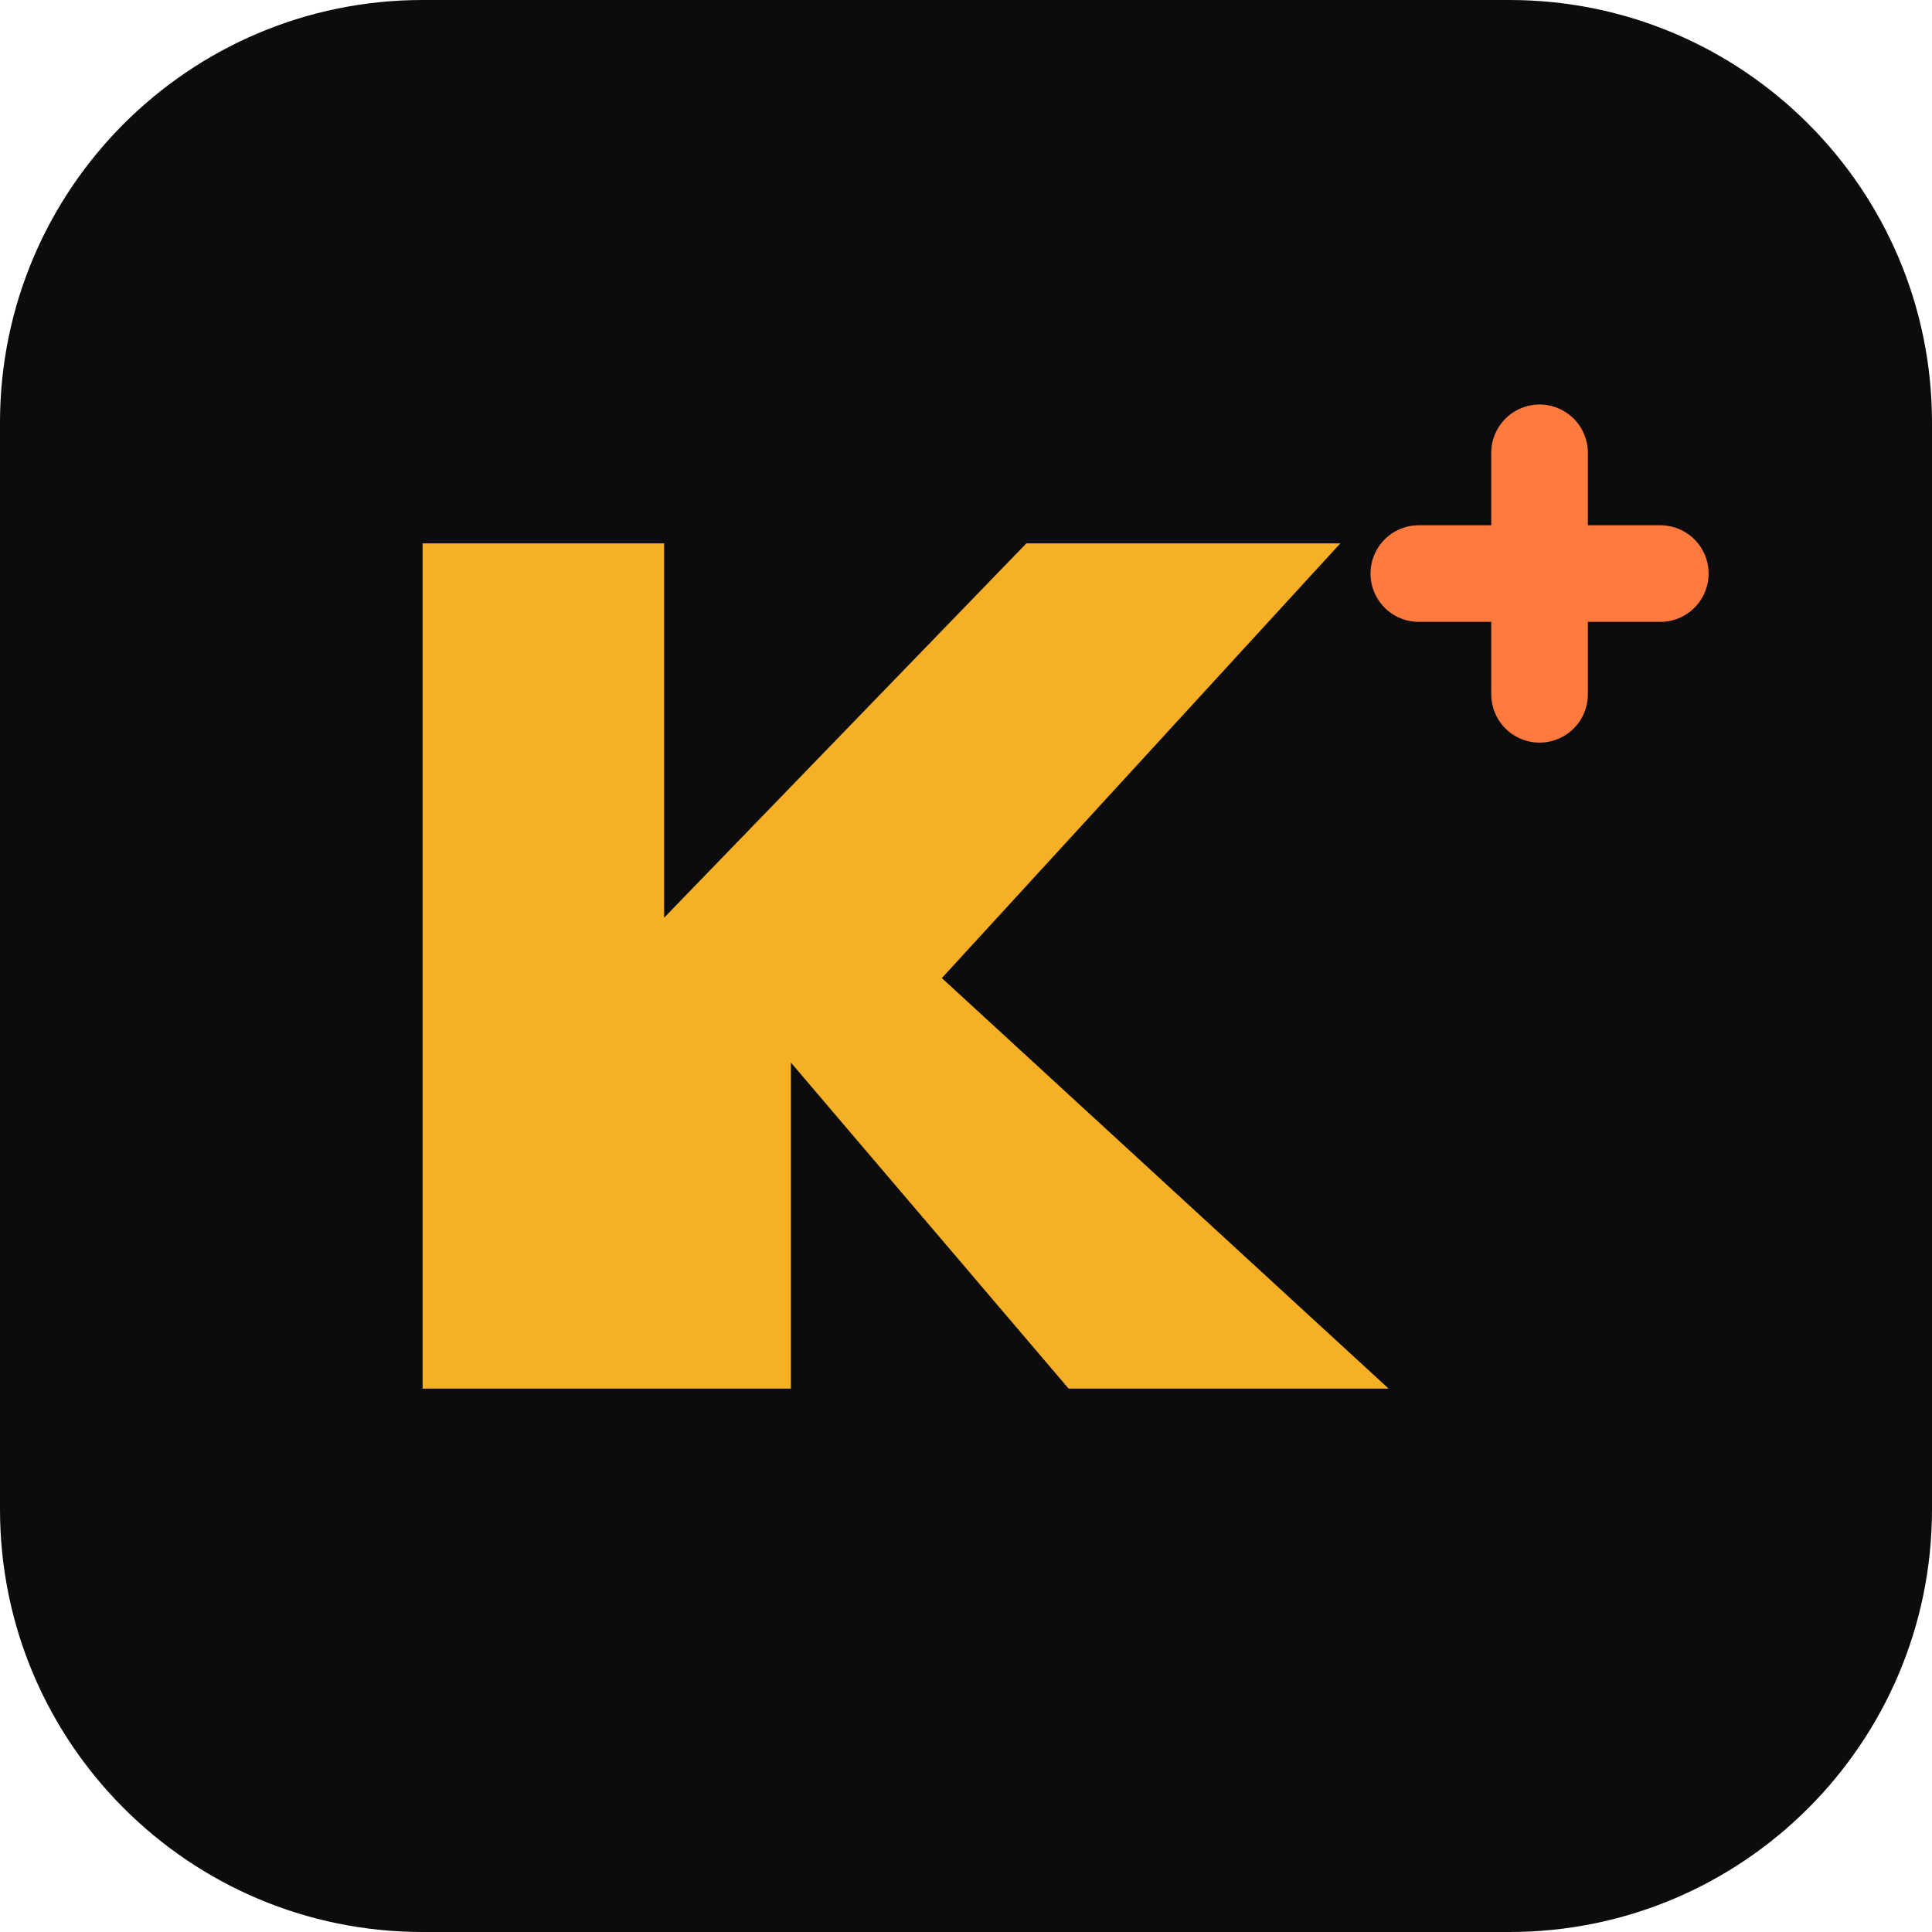
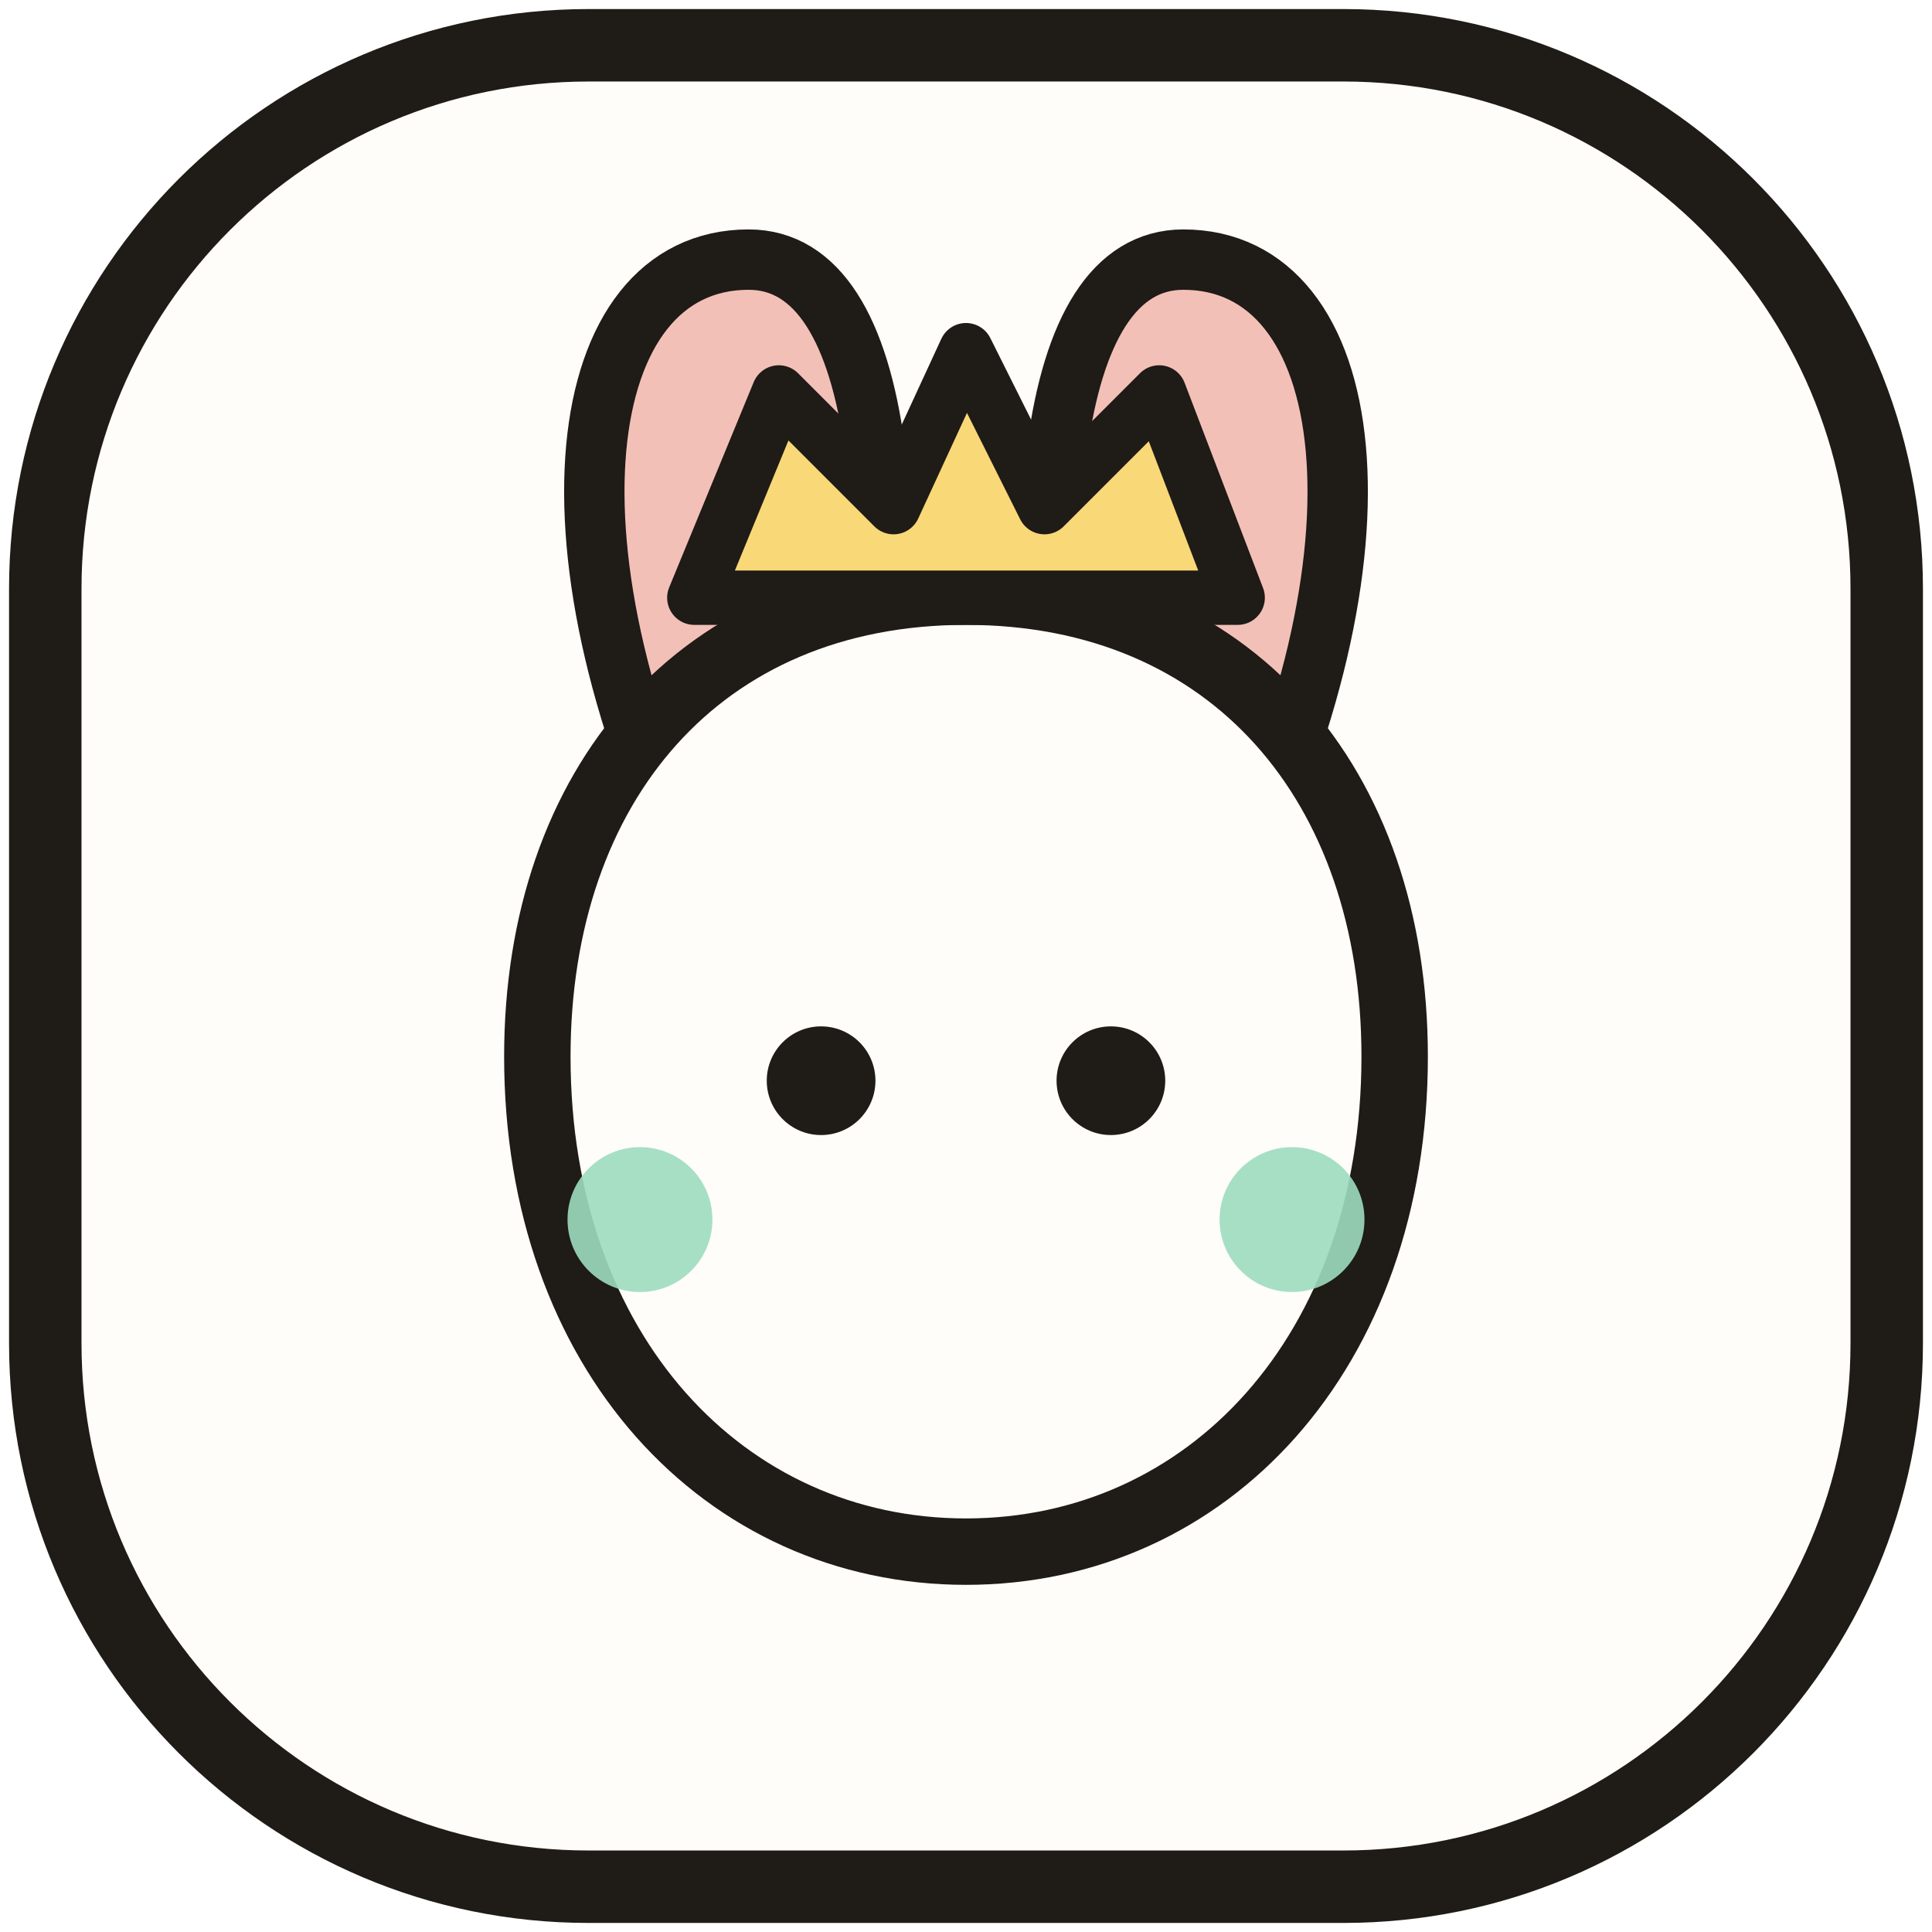
<svg xmlns="http://www.w3.org/2000/svg" viewBox="0 0 32 32">
-   <rect width="32" height="32" rx="7" fill="#0c0c0f" />
-   <path d="M7 23V9h4v6.2L17 9h5.2l-6.6 7.2L23 23h-5.3l-4.6-5.4V23H7Z" fill="#f5b025" />
-   <path d="M25.5 7.5v4M23.5 9.5h4" stroke="#ff7a3d" stroke-width="1.6" stroke-linecap="round" />
+   <rect x="0.75" y="0.75" width="30.5" height="30.5" rx="9" fill="#FFFDF9" stroke="#1F1B16" stroke-width="1.2" />
+   <path d="M11.7 14.9C8.8 9.1 9.5 4.3 12.4 4.3c2.3 0 2.7 4.7 1.7 10.8" fill="#F3C0B8" stroke="#1F1B16" stroke-width="1" stroke-linejoin="round" />
+   <path d="M20.3 14.9c2.9-5.8 2.2-10.6-.7-10.6-2.3 0-2.7 4.7-1.7 10.8" fill="#F3C0B8" stroke="#1F1B16" stroke-width="1" stroke-linejoin="round" />
+   <path d="M16 9.8c4.4 0 7.1 3.2 7.1 7.7 0 4.9-3.1 8.2-7.1 8.2s-7.1-3.3-7.1-8.2c0-4.5 2.7-7.7 7.1-7.7Z" fill="#FFFDF9" stroke="#1F1B16" stroke-width="1.1" />
+   <path d="m11.5 9.9 1.4-3.4 1.9 1.9L16 5.8l1.3 2.6 1.9-1.9 1.3 3.4Z" fill="#F9D878" stroke="#1F1B16" stroke-width="0.9" stroke-linejoin="round" />
+   <circle cx="13.6" cy="17.9" r="0.9" fill="#1F1B16" />
+   <circle cx="18.4" cy="17.9" r="0.9" fill="#1F1B16" />
+   <circle cx="10.6" cy="20.2" r="1.2" fill="#9DDCBF" opacity="0.9" />
+   <circle cx="21.4" cy="20.2" r="1.2" fill="#9DDCBF" opacity="0.9" />
</svg>
